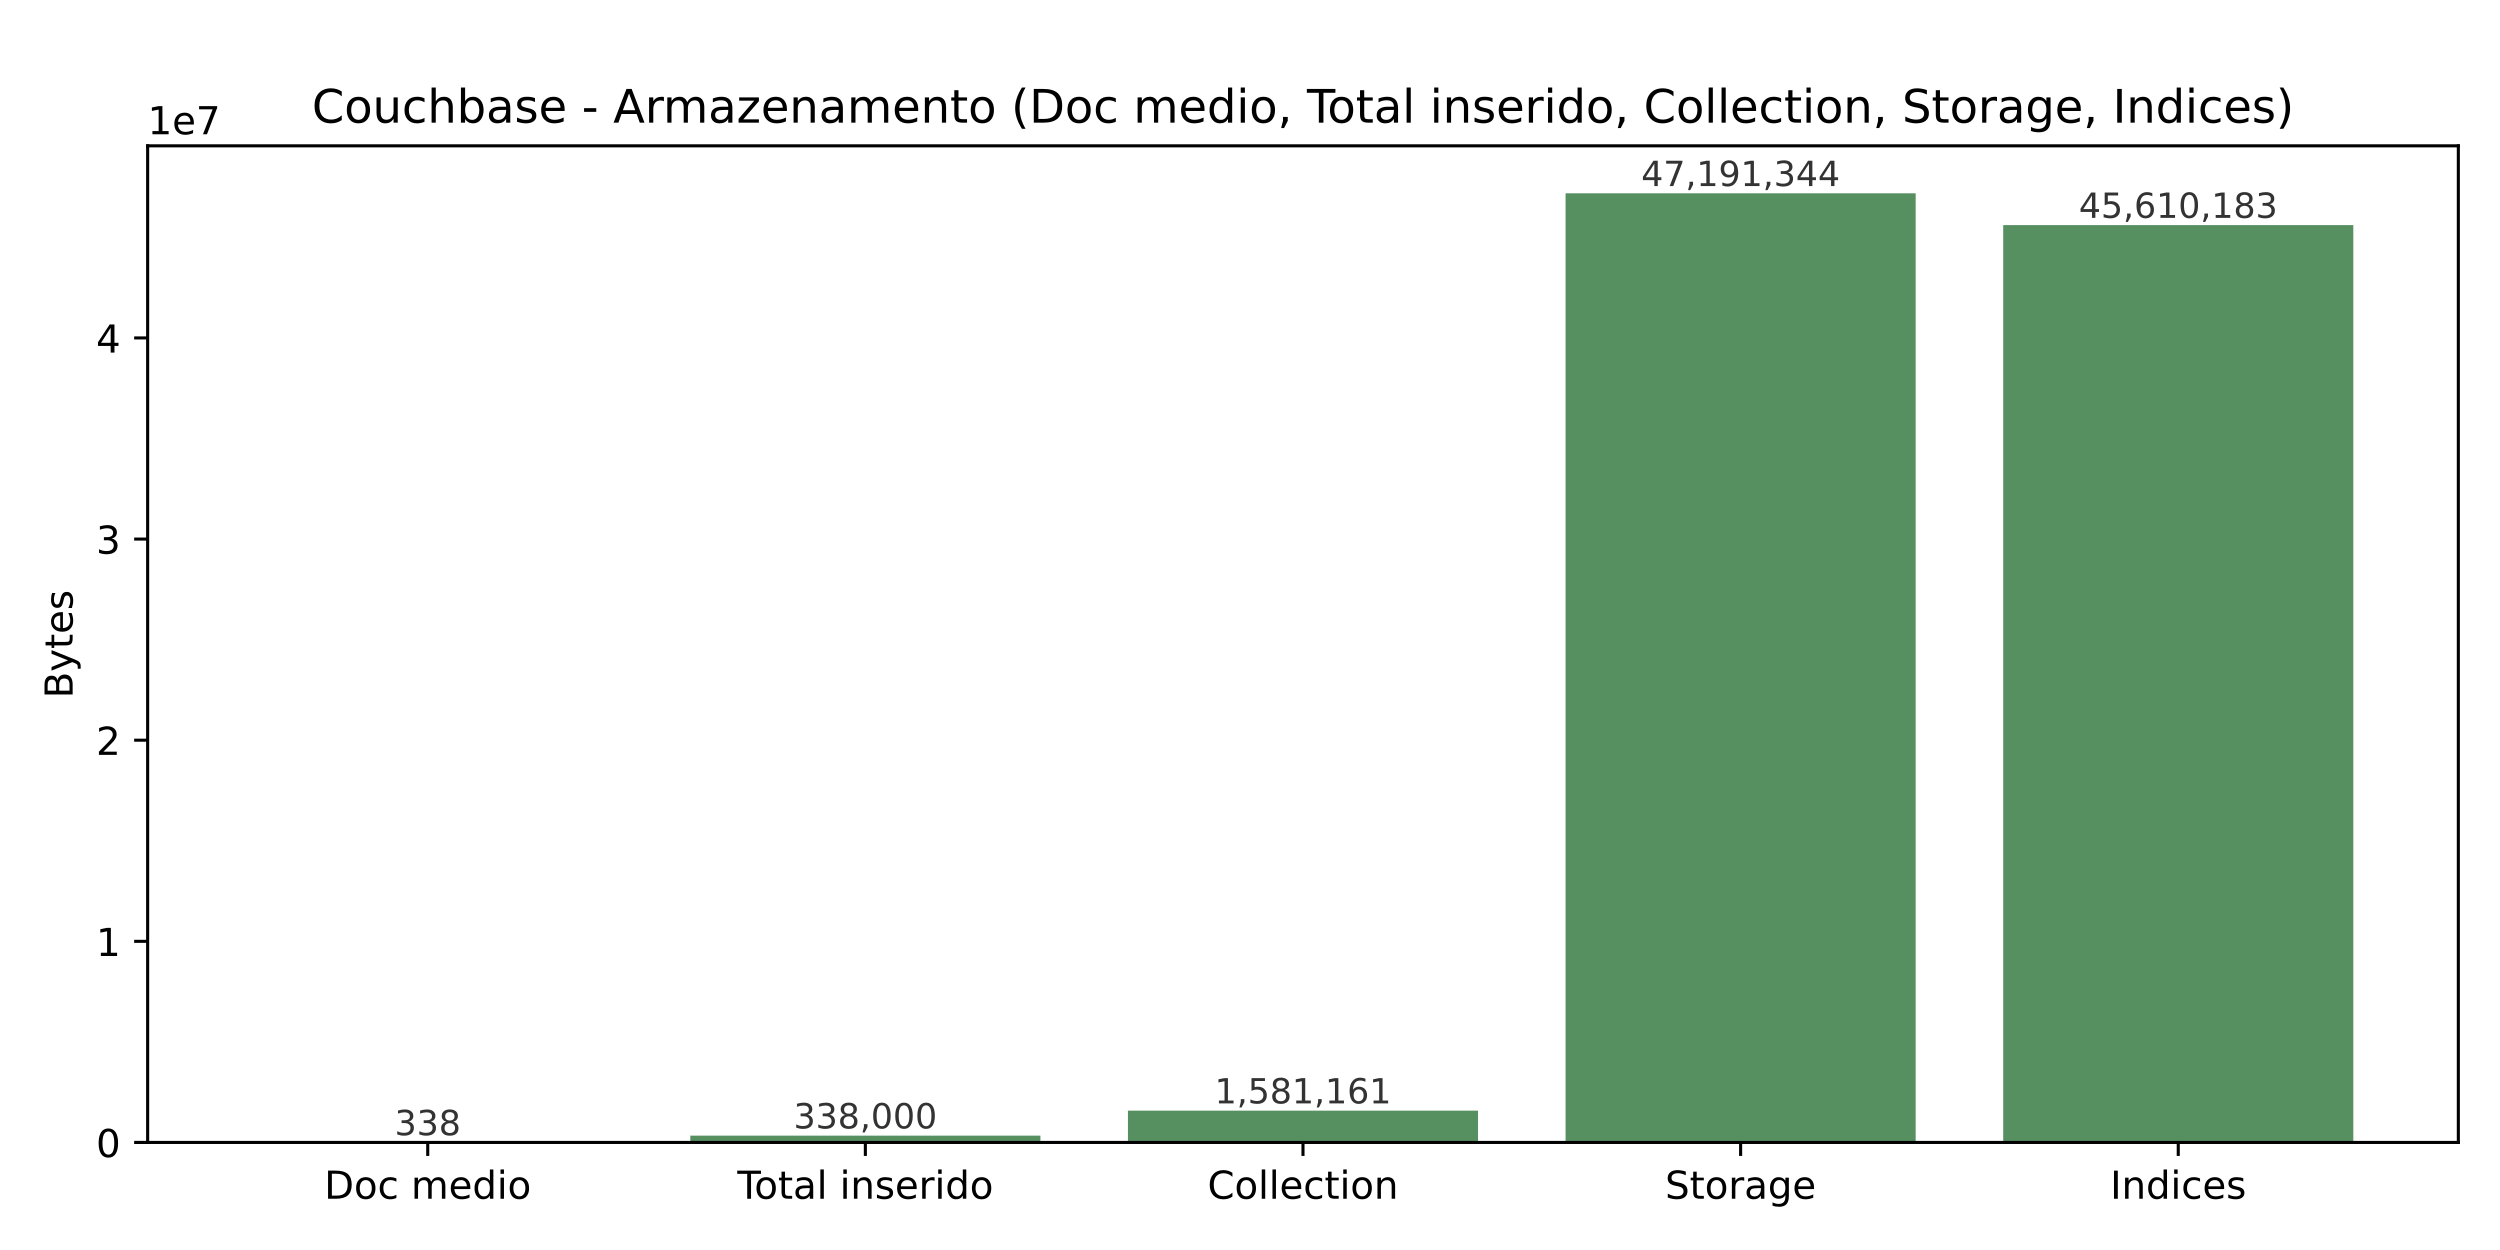
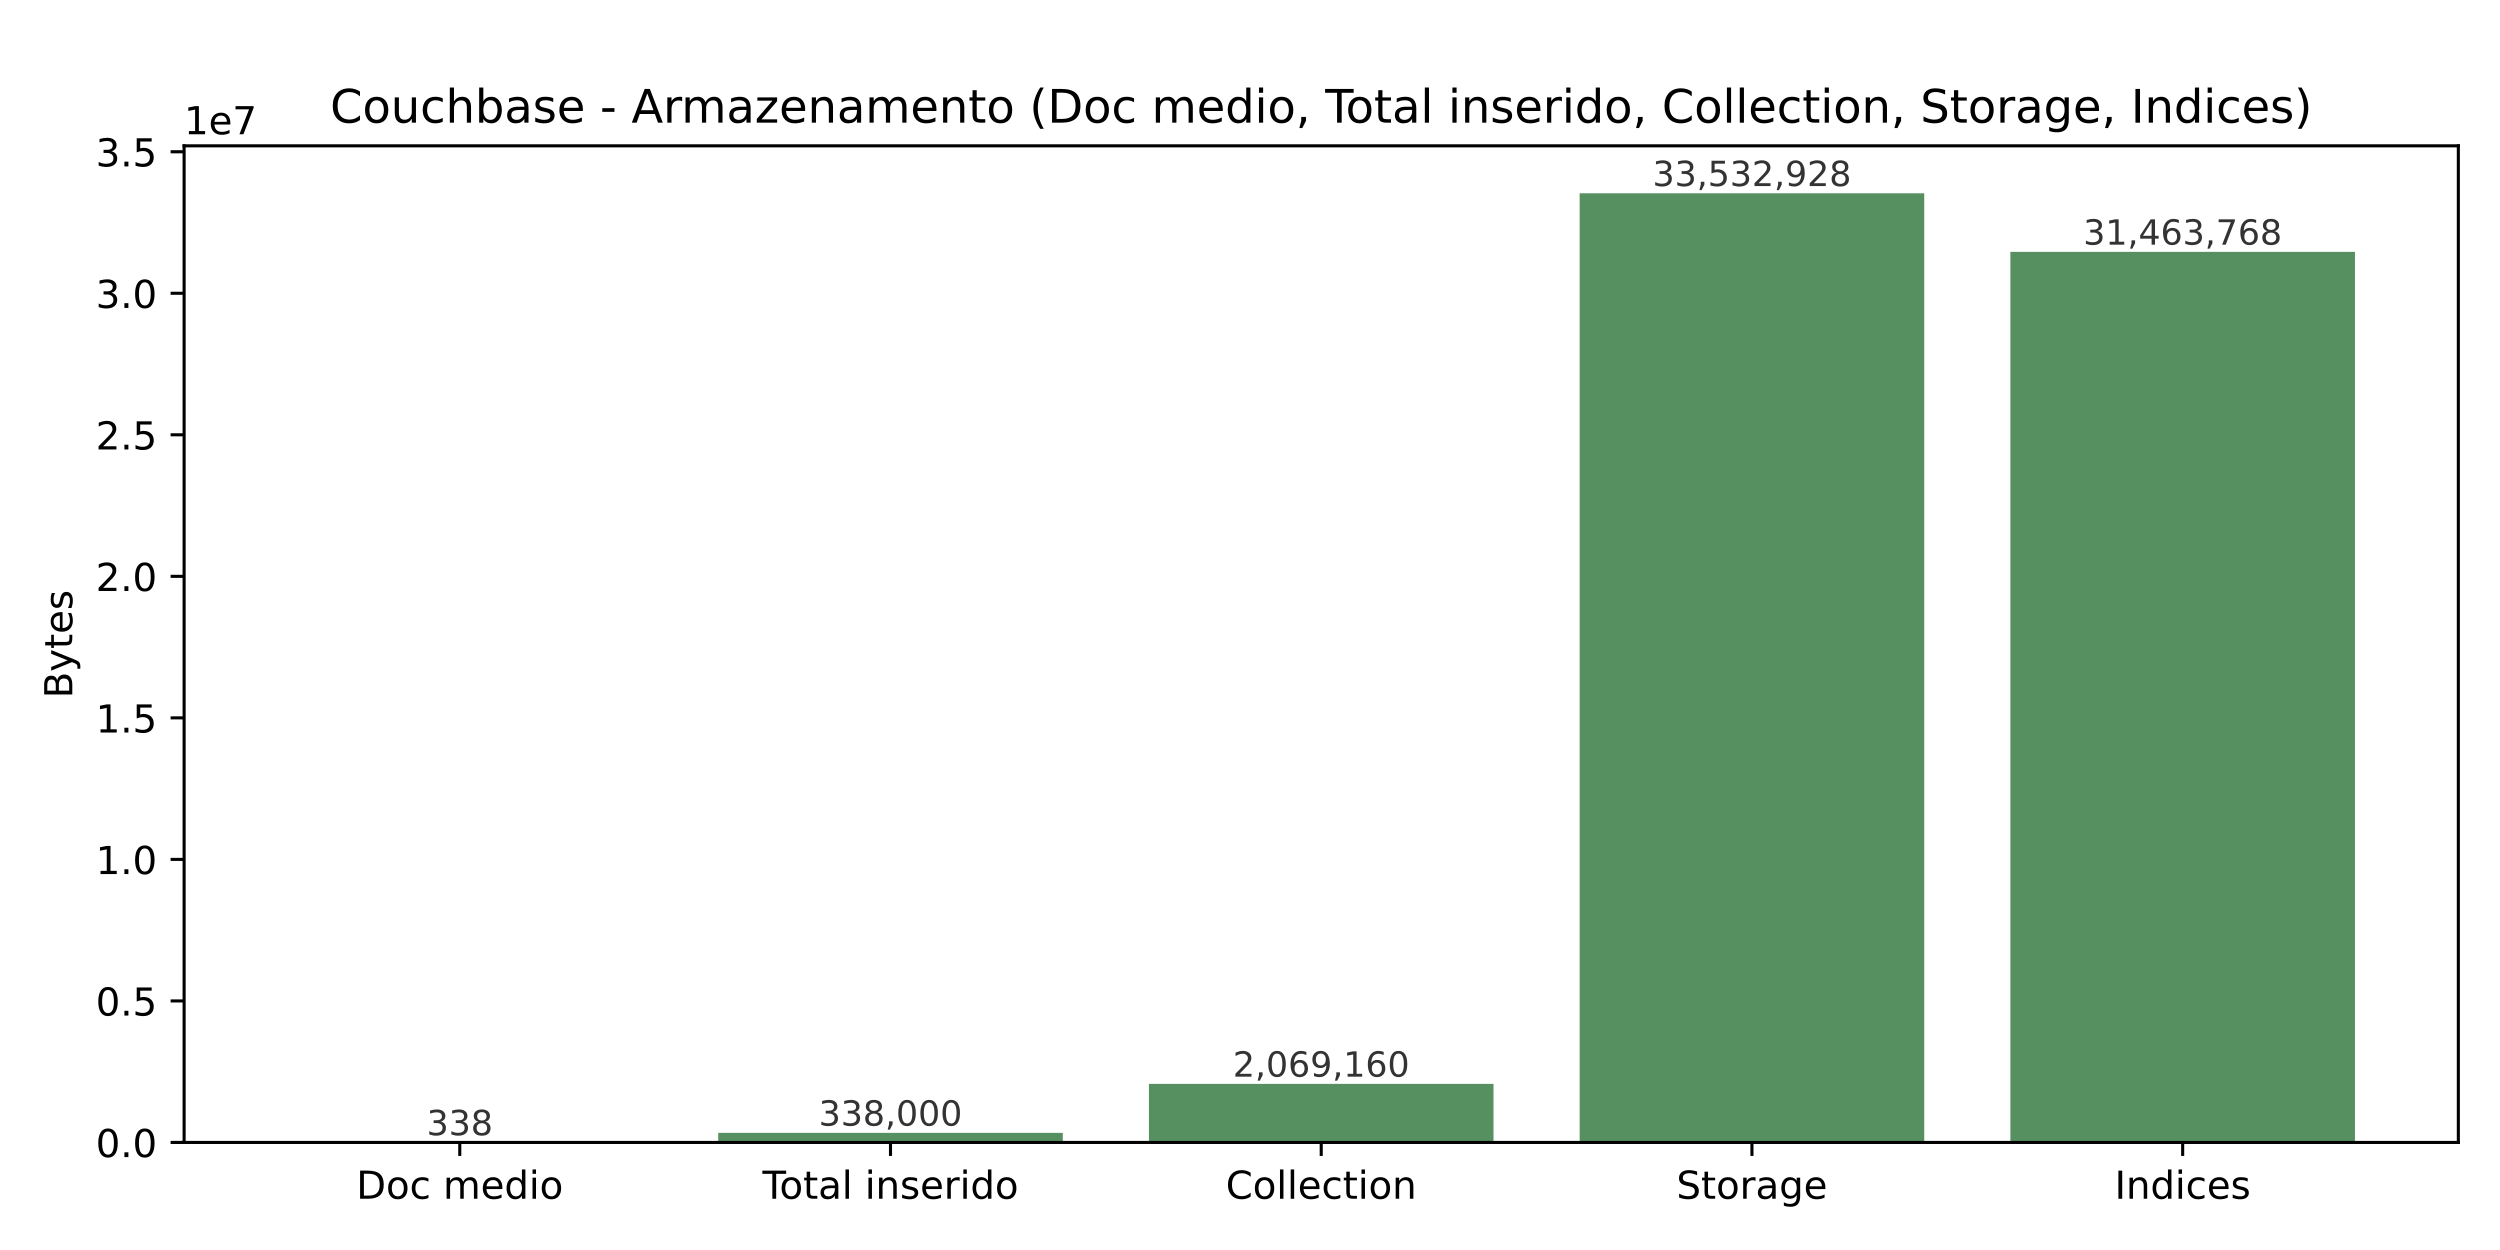
<svg xmlns="http://www.w3.org/2000/svg" xmlns:xlink="http://www.w3.org/1999/xlink" width="648pt" height="324pt" viewBox="0 0 648 324" version="1.1">
  <defs>
    <style type="text/css">*{stroke-linejoin: round; stroke-linecap: butt}</style>
  </defs>
  <g id="figure_1">
    <g id="patch_1">
      <path d="M 0 324  L 648 324  L 648 0  L 0 0  z " style="fill: #ffffff" />
    </g>
    <g id="axes_1">
      <g id="patch_2">
-         <path d="M 38.27 296.12  L 637.2 296.12  L 637.2 37.8  L 38.27 37.8  z " style="fill: #ffffff" />
+         <path d="M 47.72 296.12  L 637.2 296.12  L 637.2 37.8  L 47.72 37.8  z " style="fill: #ffffff" />
      </g>
      <g id="patch_3">
-         <path d="M 65.494 296.12  L 156.241 296.12  L 156.241 296.118  L 65.494 296.118  z " clip-path="url(#pcacb4eaf1c)" style="fill: #3a7d44; opacity: 0.85" />
+         <path d="M 74.515 296.12  L 163.83 296.12  L 163.83 296.118  L 74.515 296.118  z " clip-path="url(#p328a2a3550)" style="fill: #3a7d44; opacity: 0.85" />
      </g>
      <g id="patch_4">
-         <path d="M 178.928 296.12  L 269.675 296.12  L 269.675 294.358  L 178.928 294.358  z " clip-path="url(#pcacb4eaf1c)" style="fill: #3a7d44; opacity: 0.85" />
+         <path d="M 186.158 296.12  L 275.474 296.12  L 275.474 293.64  L 186.158 293.64  z " clip-path="url(#p328a2a3550)" style="fill: #3a7d44; opacity: 0.85" />
      </g>
      <g id="patch_5">
-         <path d="M 292.362 296.12  L 383.108 296.12  L 383.108 287.877  L 292.362 287.877  z " clip-path="url(#pcacb4eaf1c)" style="fill: #3a7d44; opacity: 0.85" />
+         <path d="M 297.802 296.12  L 387.118 296.12  L 387.118 280.939  L 297.802 280.939  z " clip-path="url(#p328a2a3550)" style="fill: #3a7d44; opacity: 0.85" />
      </g>
      <g id="patch_6">
-         <path d="M 405.795 296.12  L 496.542 296.12  L 496.542 50.101  L 405.795 50.101  z " clip-path="url(#pcacb4eaf1c)" style="fill: #3a7d44; opacity: 0.85" />
+         <path d="M 409.446 296.12  L 498.762 296.12  L 498.762 50.101  L 409.446 50.101  z " clip-path="url(#p328a2a3550)" style="fill: #3a7d44; opacity: 0.85" />
      </g>
      <g id="patch_7">
-         <path d="M 519.229 296.12  L 609.976 296.12  L 609.976 58.344  L 519.229 58.344  z " clip-path="url(#pcacb4eaf1c)" style="fill: #3a7d44; opacity: 0.85" />
+         <path d="M 521.09 296.12  L 610.405 296.12  L 610.405 65.282  L 521.09 65.282  z " clip-path="url(#p328a2a3550)" style="fill: #3a7d44; opacity: 0.85" />
      </g>
      <g id="matplotlib.axis_1">
        <g id="xtick_1">
          <g id="line2d_1">
            <defs>
-               <path id="me79358e4bf" d="M 0 0  L 0 3.5  " style="stroke: #000000; stroke-width: 0.8" />
+               <path id="m9476d8a90e" d="M 0 0  L 0 3.5  " style="stroke: #000000; stroke-width: 0.8" />
            </defs>
            <g>
-               <use xlink:href="#me79358e4bf" x="110.868" y="296.12" style="stroke: #000000; stroke-width: 0.8" />
+               <use xlink:href="#m9476d8a90e" x="119.172" y="296.12" style="stroke: #000000; stroke-width: 0.8" />
            </g>
          </g>
          <g id="text_1">
-             <g transform="translate(84.05039 310.7184) scale(0.1 -0.1)">
+             <g transform="translate(92.35493 310.7184) scale(0.1 -0.1)">
              <defs>
                <path id="DejaVuSans-44" d="M 1259 4147  L 1259 519  L 2022 519  Q 2988 519 3436 956  Q 3884 1394 3884 2338  Q 3884 3275 3436 3711  Q 2988 4147 2022 4147  L 1259 4147  z M 628 4666  L 1925 4666  Q 3281 4666 3915 4102  Q 4550 3538 4550 2338  Q 4550 1131 3912 565  Q 3275 0 1925 0  L 628 0  L 628 4666  z " transform="scale(0.015625)" />
                <path id="DejaVuSans-6f" d="M 1959 3097  Q 1497 3097 1228 2736  Q 959 2375 959 1747  Q 959 1119 1226 758  Q 1494 397 1959 397  Q 2419 397 2687 759  Q 2956 1122 2956 1747  Q 2956 2369 2687 2733  Q 2419 3097 1959 3097  z M 1959 3584  Q 2709 3584 3137 3096  Q 3566 2609 3566 1747  Q 3566 888 3137 398  Q 2709 -91 1959 -91  Q 1206 -91 779 398  Q 353 888 353 1747  Q 353 2609 779 3096  Q 1206 3584 1959 3584  z " transform="scale(0.015625)" />
                <path id="DejaVuSans-63" d="M 3122 3366  L 3122 2828  Q 2878 2963 2633 3030  Q 2388 3097 2138 3097  Q 1578 3097 1268 2742  Q 959 2388 959 1747  Q 959 1106 1268 751  Q 1578 397 2138 397  Q 2388 397 2633 464  Q 2878 531 3122 666  L 3122 134  Q 2881 22 2623 -34  Q 2366 -91 2075 -91  Q 1284 -91 818 406  Q 353 903 353 1747  Q 353 2603 823 3093  Q 1294 3584 2113 3584  Q 2378 3584 2631 3529  Q 2884 3475 3122 3366  z " transform="scale(0.015625)" />
                <path id="DejaVuSans-20" transform="scale(0.015625)" />
                <path id="DejaVuSans-6d" d="M 3328 2828  Q 3544 3216 3844 3400  Q 4144 3584 4550 3584  Q 5097 3584 5394 3201  Q 5691 2819 5691 2113  L 5691 0  L 5113 0  L 5113 2094  Q 5113 2597 4934 2840  Q 4756 3084 4391 3084  Q 3944 3084 3684 2787  Q 3425 2491 3425 1978  L 3425 0  L 2847 0  L 2847 2094  Q 2847 2600 2669 2842  Q 2491 3084 2119 3084  Q 1678 3084 1418 2786  Q 1159 2488 1159 1978  L 1159 0  L 581 0  L 581 3500  L 1159 3500  L 1159 2956  Q 1356 3278 1631 3431  Q 1906 3584 2284 3584  Q 2666 3584 2933 3390  Q 3200 3197 3328 2828  z " transform="scale(0.015625)" />
                <path id="DejaVuSans-65" d="M 3597 1894  L 3597 1613  L 953 1613  Q 991 1019 1311 708  Q 1631 397 2203 397  Q 2534 397 2845 478  Q 3156 559 3463 722  L 3463 178  Q 3153 47 2828 -22  Q 2503 -91 2169 -91  Q 1331 -91 842 396  Q 353 884 353 1716  Q 353 2575 817 3079  Q 1281 3584 2069 3584  Q 2775 3584 3186 3129  Q 3597 2675 3597 1894  z M 3022 2063  Q 3016 2534 2758 2815  Q 2500 3097 2075 3097  Q 1594 3097 1305 2825  Q 1016 2553 972 2059  L 3022 2063  z " transform="scale(0.015625)" />
                <path id="DejaVuSans-64" d="M 2906 2969  L 2906 4863  L 3481 4863  L 3481 0  L 2906 0  L 2906 525  Q 2725 213 2448 61  Q 2172 -91 1784 -91  Q 1150 -91 751 415  Q 353 922 353 1747  Q 353 2572 751 3078  Q 1150 3584 1784 3584  Q 2172 3584 2448 3432  Q 2725 3281 2906 2969  z M 947 1747  Q 947 1113 1208 752  Q 1469 391 1925 391  Q 2381 391 2643 752  Q 2906 1113 2906 1747  Q 2906 2381 2643 2742  Q 2381 3103 1925 3103  Q 1469 3103 1208 2742  Q 947 2381 947 1747  z " transform="scale(0.015625)" />
                <path id="DejaVuSans-69" d="M 603 3500  L 1178 3500  L 1178 0  L 603 0  L 603 3500  z M 603 4863  L 1178 4863  L 1178 4134  L 603 4134  L 603 4863  z " transform="scale(0.015625)" />
              </defs>
              <use xlink:href="#DejaVuSans-44" />
              <use xlink:href="#DejaVuSans-6f" x="77.002" />
              <use xlink:href="#DejaVuSans-63" x="138.184" />
              <use xlink:href="#DejaVuSans-20" x="193.164" />
              <use xlink:href="#DejaVuSans-6d" x="224.951" />
              <use xlink:href="#DejaVuSans-65" x="322.363" />
              <use xlink:href="#DejaVuSans-64" x="383.887" />
              <use xlink:href="#DejaVuSans-69" x="447.363" />
              <use xlink:href="#DejaVuSans-6f" x="475.146" />
            </g>
          </g>
        </g>
        <g id="xtick_2">
          <g id="line2d_2">
            <g>
-               <use xlink:href="#me79358e4bf" x="224.301" y="296.12" style="stroke: #000000; stroke-width: 0.8" />
+               <use xlink:href="#m9476d8a90e" x="230.816" y="296.12" style="stroke: #000000; stroke-width: 0.8" />
            </g>
          </g>
          <g id="text_2">
-             <g transform="translate(191.1185 310.7184) scale(0.1 -0.1)">
+             <g transform="translate(197.6332 310.7184) scale(0.1 -0.1)">
              <defs>
                <path id="DejaVuSans-54" d="M -19 4666  L 3928 4666  L 3928 4134  L 2272 4134  L 2272 0  L 1638 0  L 1638 4134  L -19 4134  L -19 4666  z " transform="scale(0.015625)" />
                <path id="DejaVuSans-74" d="M 1172 4494  L 1172 3500  L 2356 3500  L 2356 3053  L 1172 3053  L 1172 1153  Q 1172 725 1289 603  Q 1406 481 1766 481  L 2356 481  L 2356 0  L 1766 0  Q 1100 0 847 248  Q 594 497 594 1153  L 594 3053  L 172 3053  L 172 3500  L 594 3500  L 594 4494  L 1172 4494  z " transform="scale(0.015625)" />
                <path id="DejaVuSans-61" d="M 2194 1759  Q 1497 1759 1228 1600  Q 959 1441 959 1056  Q 959 750 1161 570  Q 1363 391 1709 391  Q 2188 391 2477 730  Q 2766 1069 2766 1631  L 2766 1759  L 2194 1759  z M 3341 1997  L 3341 0  L 2766 0  L 2766 531  Q 2569 213 2275 61  Q 1981 -91 1556 -91  Q 1019 -91 701 211  Q 384 513 384 1019  Q 384 1609 779 1909  Q 1175 2209 1959 2209  L 2766 2209  L 2766 2266  Q 2766 2663 2505 2880  Q 2244 3097 1772 3097  Q 1472 3097 1187 3025  Q 903 2953 641 2809  L 641 3341  Q 956 3463 1253 3523  Q 1550 3584 1831 3584  Q 2591 3584 2966 3190  Q 3341 2797 3341 1997  z " transform="scale(0.015625)" />
                <path id="DejaVuSans-6c" d="M 603 4863  L 1178 4863  L 1178 0  L 603 0  L 603 4863  z " transform="scale(0.015625)" />
                <path id="DejaVuSans-6e" d="M 3513 2113  L 3513 0  L 2938 0  L 2938 2094  Q 2938 2591 2744 2837  Q 2550 3084 2163 3084  Q 1697 3084 1428 2787  Q 1159 2491 1159 1978  L 1159 0  L 581 0  L 581 3500  L 1159 3500  L 1159 2956  Q 1366 3272 1645 3428  Q 1925 3584 2291 3584  Q 2894 3584 3203 3211  Q 3513 2838 3513 2113  z " transform="scale(0.015625)" />
                <path id="DejaVuSans-73" d="M 2834 3397  L 2834 2853  Q 2591 2978 2328 3040  Q 2066 3103 1784 3103  Q 1356 3103 1142 2972  Q 928 2841 928 2578  Q 928 2378 1081 2264  Q 1234 2150 1697 2047  L 1894 2003  Q 2506 1872 2764 1633  Q 3022 1394 3022 966  Q 3022 478 2636 193  Q 2250 -91 1575 -91  Q 1294 -91 989 -36  Q 684 19 347 128  L 347 722  Q 666 556 975 473  Q 1284 391 1588 391  Q 1994 391 2212 530  Q 2431 669 2431 922  Q 2431 1156 2273 1281  Q 2116 1406 1581 1522  L 1381 1569  Q 847 1681 609 1914  Q 372 2147 372 2553  Q 372 3047 722 3315  Q 1072 3584 1716 3584  Q 2034 3584 2315 3537  Q 2597 3491 2834 3397  z " transform="scale(0.015625)" />
                <path id="DejaVuSans-72" d="M 2631 2963  Q 2534 3019 2420 3045  Q 2306 3072 2169 3072  Q 1681 3072 1420 2755  Q 1159 2438 1159 1844  L 1159 0  L 581 0  L 581 3500  L 1159 3500  L 1159 2956  Q 1341 3275 1631 3429  Q 1922 3584 2338 3584  Q 2397 3584 2469 3576  Q 2541 3569 2628 3553  L 2631 2963  z " transform="scale(0.015625)" />
              </defs>
              <use xlink:href="#DejaVuSans-54" />
              <use xlink:href="#DejaVuSans-6f" x="44.084" />
              <use xlink:href="#DejaVuSans-74" x="105.266" />
              <use xlink:href="#DejaVuSans-61" x="144.475" />
              <use xlink:href="#DejaVuSans-6c" x="205.754" />
              <use xlink:href="#DejaVuSans-20" x="233.537" />
              <use xlink:href="#DejaVuSans-69" x="265.324" />
              <use xlink:href="#DejaVuSans-6e" x="293.107" />
              <use xlink:href="#DejaVuSans-73" x="356.486" />
              <use xlink:href="#DejaVuSans-65" x="408.586" />
              <use xlink:href="#DejaVuSans-72" x="470.109" />
              <use xlink:href="#DejaVuSans-69" x="511.223" />
              <use xlink:href="#DejaVuSans-64" x="539.006" />
              <use xlink:href="#DejaVuSans-6f" x="602.482" />
            </g>
          </g>
        </g>
        <g id="xtick_3">
          <g id="line2d_3">
            <g>
-               <use xlink:href="#me79358e4bf" x="337.735" y="296.12" style="stroke: #000000; stroke-width: 0.8" />
+               <use xlink:href="#m9476d8a90e" x="342.46" y="296.12" style="stroke: #000000; stroke-width: 0.8" />
            </g>
          </g>
          <g id="text_3">
-             <g transform="translate(313.003 310.7184) scale(0.1 -0.1)">
+             <g transform="translate(317.728 310.7184) scale(0.1 -0.1)">
              <defs>
                <path id="DejaVuSans-43" d="M 4122 4306  L 4122 3641  Q 3803 3938 3442 4084  Q 3081 4231 2675 4231  Q 1875 4231 1450 3742  Q 1025 3253 1025 2328  Q 1025 1406 1450 917  Q 1875 428 2675 428  Q 3081 428 3442 575  Q 3803 722 4122 1019  L 4122 359  Q 3791 134 3420 21  Q 3050 -91 2638 -91  Q 1578 -91 968 557  Q 359 1206 359 2328  Q 359 3453 968 4101  Q 1578 4750 2638 4750  Q 3056 4750 3426 4639  Q 3797 4528 4122 4306  z " transform="scale(0.015625)" />
              </defs>
              <use xlink:href="#DejaVuSans-43" />
              <use xlink:href="#DejaVuSans-6f" x="69.824" />
              <use xlink:href="#DejaVuSans-6c" x="131.006" />
              <use xlink:href="#DejaVuSans-6c" x="158.789" />
              <use xlink:href="#DejaVuSans-65" x="186.572" />
              <use xlink:href="#DejaVuSans-63" x="248.096" />
              <use xlink:href="#DejaVuSans-74" x="303.076" />
              <use xlink:href="#DejaVuSans-69" x="342.285" />
              <use xlink:href="#DejaVuSans-6f" x="370.068" />
              <use xlink:href="#DejaVuSans-6e" x="431.25" />
            </g>
          </g>
        </g>
        <g id="xtick_4">
          <g id="line2d_4">
            <g>
-               <use xlink:href="#me79358e4bf" x="451.169" y="296.12" style="stroke: #000000; stroke-width: 0.8" />
+               <use xlink:href="#m9476d8a90e" x="454.104" y="296.12" style="stroke: #000000; stroke-width: 0.8" />
            </g>
          </g>
          <g id="text_4">
-             <g transform="translate(431.6046 310.7184) scale(0.1 -0.1)">
+             <g transform="translate(434.5399 310.7184) scale(0.1 -0.1)">
              <defs>
                <path id="DejaVuSans-53" d="M 3425 4513  L 3425 3897  Q 3066 4069 2747 4153  Q 2428 4238 2131 4238  Q 1616 4238 1336 4038  Q 1056 3838 1056 3469  Q 1056 3159 1242 3001  Q 1428 2844 1947 2747  L 2328 2669  Q 3034 2534 3370 2195  Q 3706 1856 3706 1288  Q 3706 609 3251 259  Q 2797 -91 1919 -91  Q 1588 -91 1214 -16  Q 841 59 441 206  L 441 856  Q 825 641 1194 531  Q 1563 422 1919 422  Q 2459 422 2753 634  Q 3047 847 3047 1241  Q 3047 1584 2836 1778  Q 2625 1972 2144 2069  L 1759 2144  Q 1053 2284 737 2584  Q 422 2884 422 3419  Q 422 4038 858 4394  Q 1294 4750 2059 4750  Q 2388 4750 2728 4690  Q 3069 4631 3425 4513  z " transform="scale(0.015625)" />
                <path id="DejaVuSans-67" d="M 2906 1791  Q 2906 2416 2648 2759  Q 2391 3103 1925 3103  Q 1463 3103 1205 2759  Q 947 2416 947 1791  Q 947 1169 1205 825  Q 1463 481 1925 481  Q 2391 481 2648 825  Q 2906 1169 2906 1791  z M 3481 434  Q 3481 -459 3084 -895  Q 2688 -1331 1869 -1331  Q 1566 -1331 1297 -1286  Q 1028 -1241 775 -1147  L 775 -588  Q 1028 -725 1275 -790  Q 1522 -856 1778 -856  Q 2344 -856 2625 -561  Q 2906 -266 2906 331  L 2906 616  Q 2728 306 2450 153  Q 2172 0 1784 0  Q 1141 0 747 490  Q 353 981 353 1791  Q 353 2603 747 3093  Q 1141 3584 1784 3584  Q 2172 3584 2450 3431  Q 2728 3278 2906 2969  L 2906 3500  L 3481 3500  L 3481 434  z " transform="scale(0.015625)" />
              </defs>
              <use xlink:href="#DejaVuSans-53" />
              <use xlink:href="#DejaVuSans-74" x="63.477" />
              <use xlink:href="#DejaVuSans-6f" x="102.686" />
              <use xlink:href="#DejaVuSans-72" x="163.867" />
              <use xlink:href="#DejaVuSans-61" x="204.98" />
              <use xlink:href="#DejaVuSans-67" x="266.26" />
              <use xlink:href="#DejaVuSans-65" x="329.736" />
            </g>
          </g>
        </g>
        <g id="xtick_5">
          <g id="line2d_5">
            <g>
-               <use xlink:href="#me79358e4bf" x="564.602" y="296.12" style="stroke: #000000; stroke-width: 0.8" />
+               <use xlink:href="#m9476d8a90e" x="565.748" y="296.12" style="stroke: #000000; stroke-width: 0.8" />
            </g>
          </g>
          <g id="text_5">
-             <g transform="translate(546.9649 310.7184) scale(0.1 -0.1)">
+             <g transform="translate(548.1104 310.7184) scale(0.1 -0.1)">
              <defs>
                <path id="DejaVuSans-49" d="M 628 4666  L 1259 4666  L 1259 0  L 628 0  L 628 4666  z " transform="scale(0.015625)" />
              </defs>
              <use xlink:href="#DejaVuSans-49" />
              <use xlink:href="#DejaVuSans-6e" x="29.492" />
              <use xlink:href="#DejaVuSans-64" x="92.871" />
              <use xlink:href="#DejaVuSans-69" x="156.348" />
              <use xlink:href="#DejaVuSans-63" x="184.131" />
              <use xlink:href="#DejaVuSans-65" x="239.111" />
              <use xlink:href="#DejaVuSans-73" x="300.635" />
            </g>
          </g>
        </g>
      </g>
      <g id="matplotlib.axis_2">
        <g id="ytick_1">
          <g id="line2d_6">
            <defs>
-               <path id="m7ecf92ec57" d="M 0 0  L -3.5 0  " style="stroke: #000000; stroke-width: 0.8" />
+               <path id="m3747dbf172" d="M 0 0  L -3.5 0  " style="stroke: #000000; stroke-width: 0.8" />
            </defs>
            <g>
-               <use xlink:href="#m7ecf92ec57" x="38.27" y="296.12" style="stroke: #000000; stroke-width: 0.8" />
+               <use xlink:href="#m3747dbf172" x="47.72" y="296.12" style="stroke: #000000; stroke-width: 0.8" />
            </g>
          </g>
          <g id="text_6">
-             <g transform="translate(24.9075 299.9192) scale(0.1 -0.1)">
+             <g transform="translate(24.81687 299.9192) scale(0.1 -0.1)">
              <defs>
                <path id="DejaVuSans-30" d="M 2034 4250  Q 1547 4250 1301 3770  Q 1056 3291 1056 2328  Q 1056 1369 1301 889  Q 1547 409 2034 409  Q 2525 409 2770 889  Q 3016 1369 3016 2328  Q 3016 3291 2770 3770  Q 2525 4250 2034 4250  z M 2034 4750  Q 2819 4750 3233 4129  Q 3647 3509 3647 2328  Q 3647 1150 3233 529  Q 2819 -91 2034 -91  Q 1250 -91 836 529  Q 422 1150 422 2328  Q 422 3509 836 4129  Q 1250 4750 2034 4750  z " transform="scale(0.015625)" />
+                 <path id="DejaVuSans-2e" d="M 684 794  L 1344 794  L 1344 0  L 684 0  L 684 794  z " transform="scale(0.015625)" />
              </defs>
              <use xlink:href="#DejaVuSans-30" />
+               <use xlink:href="#DejaVuSans-2e" x="63.623" />
+               <use xlink:href="#DejaVuSans-30" x="95.41" />
            </g>
          </g>
        </g>
        <g id="ytick_2">
          <g id="line2d_7">
            <g>
-               <use xlink:href="#m7ecf92ec57" x="38.27" y="243.988" style="stroke: #000000; stroke-width: 0.8" />
+               <use xlink:href="#m3747dbf172" x="47.72" y="259.437" style="stroke: #000000; stroke-width: 0.8" />
            </g>
          </g>
          <g id="text_7">
-             <g transform="translate(24.9075 247.787) scale(0.1 -0.1)">
-               <defs>
-                 <path id="DejaVuSans-31" d="M 794 531  L 1825 531  L 1825 4091  L 703 3866  L 703 4441  L 1819 4666  L 2450 4666  L 2450 531  L 3481 531  L 3481 0  L 794 0  L 794 531  z " transform="scale(0.015625)" />
-               </defs>
-               <use xlink:href="#DejaVuSans-31" />
+             <g transform="translate(24.81687 263.236) scale(0.1 -0.1)">
+               <defs>
+                 <path id="DejaVuSans-35" d="M 691 4666  L 3169 4666  L 3169 4134  L 1269 4134  L 1269 2991  Q 1406 3038 1543 3061  Q 1681 3084 1819 3084  Q 2600 3084 3056 2656  Q 3513 2228 3513 1497  Q 3513 744 3044 326  Q 2575 -91 1722 -91  Q 1428 -91 1123 -41  Q 819 9 494 109  L 494 744  Q 775 591 1075 516  Q 1375 441 1709 441  Q 2250 441 2565 725  Q 2881 1009 2881 1497  Q 2881 1984 2565 2268  Q 2250 2553 1709 2553  Q 1456 2553 1204 2497  Q 953 2441 691 2322  L 691 4666  z " transform="scale(0.015625)" />
+               </defs>
+               <use xlink:href="#DejaVuSans-30" />
+               <use xlink:href="#DejaVuSans-2e" x="63.623" />
+               <use xlink:href="#DejaVuSans-35" x="95.41" />
            </g>
          </g>
        </g>
        <g id="ytick_3">
          <g id="line2d_8">
            <g>
-               <use xlink:href="#m7ecf92ec57" x="38.27" y="191.856" style="stroke: #000000; stroke-width: 0.8" />
+               <use xlink:href="#m3747dbf172" x="47.72" y="222.754" style="stroke: #000000; stroke-width: 0.8" />
            </g>
          </g>
          <g id="text_8">
-             <g transform="translate(24.9075 195.6547) scale(0.1 -0.1)">
-               <defs>
-                 <path id="DejaVuSans-32" d="M 1228 531  L 3431 531  L 3431 0  L 469 0  L 469 531  Q 828 903 1448 1529  Q 2069 2156 2228 2338  Q 2531 2678 2651 2914  Q 2772 3150 2772 3378  Q 2772 3750 2511 3984  Q 2250 4219 1831 4219  Q 1534 4219 1204 4116  Q 875 4013 500 3803  L 500 4441  Q 881 4594 1212 4672  Q 1544 4750 1819 4750  Q 2544 4750 2975 4387  Q 3406 4025 3406 3419  Q 3406 3131 3298 2873  Q 3191 2616 2906 2266  Q 2828 2175 2409 1742  Q 1991 1309 1228 531  z " transform="scale(0.015625)" />
-               </defs>
-               <use xlink:href="#DejaVuSans-32" />
+             <g transform="translate(24.81687 226.5528) scale(0.1 -0.1)">
+               <defs>
+                 <path id="DejaVuSans-31" d="M 794 531  L 1825 531  L 1825 4091  L 703 3866  L 703 4441  L 1819 4666  L 2450 4666  L 2450 531  L 3481 531  L 3481 0  L 794 0  L 794 531  z " transform="scale(0.015625)" />
+               </defs>
+               <use xlink:href="#DejaVuSans-31" />
+               <use xlink:href="#DejaVuSans-2e" x="63.623" />
+               <use xlink:href="#DejaVuSans-30" x="95.41" />
            </g>
          </g>
        </g>
        <g id="ytick_4">
          <g id="line2d_9">
            <g>
-               <use xlink:href="#m7ecf92ec57" x="38.27" y="139.723" style="stroke: #000000; stroke-width: 0.8" />
+               <use xlink:href="#m3747dbf172" x="47.72" y="186.07" style="stroke: #000000; stroke-width: 0.8" />
            </g>
          </g>
          <g id="text_9">
-             <g transform="translate(24.9075 143.5225) scale(0.1 -0.1)">
-               <defs>
-                 <path id="DejaVuSans-33" d="M 2597 2516  Q 3050 2419 3304 2112  Q 3559 1806 3559 1356  Q 3559 666 3084 287  Q 2609 -91 1734 -91  Q 1441 -91 1130 -33  Q 819 25 488 141  L 488 750  Q 750 597 1062 519  Q 1375 441 1716 441  Q 2309 441 2620 675  Q 2931 909 2931 1356  Q 2931 1769 2642 2001  Q 2353 2234 1838 2234  L 1294 2234  L 1294 2753  L 1863 2753  Q 2328 2753 2575 2939  Q 2822 3125 2822 3475  Q 2822 3834 2567 4026  Q 2313 4219 1838 4219  Q 1578 4219 1281 4162  Q 984 4106 628 3988  L 628 4550  Q 988 4650 1302 4700  Q 1616 4750 1894 4750  Q 2613 4750 3031 4423  Q 3450 4097 3450 3541  Q 3450 3153 3228 2886  Q 3006 2619 2597 2516  z " transform="scale(0.015625)" />
-               </defs>
-               <use xlink:href="#DejaVuSans-33" />
+             <g transform="translate(24.81687 189.8696) scale(0.1 -0.1)">
+               <use xlink:href="#DejaVuSans-31" />
+               <use xlink:href="#DejaVuSans-2e" x="63.623" />
+               <use xlink:href="#DejaVuSans-35" x="95.41" />
            </g>
          </g>
        </g>
        <g id="ytick_5">
          <g id="line2d_10">
            <g>
-               <use xlink:href="#m7ecf92ec57" x="38.27" y="87.591" style="stroke: #000000; stroke-width: 0.8" />
+               <use xlink:href="#m3747dbf172" x="47.72" y="149.387" style="stroke: #000000; stroke-width: 0.8" />
            </g>
          </g>
          <g id="text_10">
-             <g transform="translate(24.9075 91.39026) scale(0.1 -0.1)">
-               <defs>
-                 <path id="DejaVuSans-34" d="M 2419 4116  L 825 1625  L 2419 1625  L 2419 4116  z M 2253 4666  L 3047 4666  L 3047 1625  L 3713 1625  L 3713 1100  L 3047 1100  L 3047 0  L 2419 0  L 2419 1100  L 313 1100  L 313 1709  L 2253 4666  z " transform="scale(0.015625)" />
-               </defs>
-               <use xlink:href="#DejaVuSans-34" />
-             </g>
-           </g>
-         </g>
-         <g id="text_11">
-           <g transform="translate(18.82781 180.9913) rotate(-90) scale(0.1 -0.1)">
+             <g transform="translate(24.81687 153.1864) scale(0.1 -0.1)">
+               <defs>
+                 <path id="DejaVuSans-32" d="M 1228 531  L 3431 531  L 3431 0  L 469 0  L 469 531  Q 828 903 1448 1529  Q 2069 2156 2228 2338  Q 2531 2678 2651 2914  Q 2772 3150 2772 3378  Q 2772 3750 2511 3984  Q 2250 4219 1831 4219  Q 1534 4219 1204 4116  Q 875 4013 500 3803  L 500 4441  Q 881 4594 1212 4672  Q 1544 4750 1819 4750  Q 2544 4750 2975 4387  Q 3406 4025 3406 3419  Q 3406 3131 3298 2873  Q 3191 2616 2906 2266  Q 2828 2175 2409 1742  Q 1991 1309 1228 531  z " transform="scale(0.015625)" />
+               </defs>
+               <use xlink:href="#DejaVuSans-32" />
+               <use xlink:href="#DejaVuSans-2e" x="63.623" />
+               <use xlink:href="#DejaVuSans-30" x="95.41" />
+             </g>
+           </g>
+         </g>
+         <g id="ytick_6">
+           <g id="line2d_11">
+             <g>
+               <use xlink:href="#m3747dbf172" x="47.72" y="112.704" style="stroke: #000000; stroke-width: 0.8" />
+             </g>
+           </g>
+           <g id="text_11">
+             <g transform="translate(24.81687 116.5032) scale(0.1 -0.1)">
+               <use xlink:href="#DejaVuSans-32" />
+               <use xlink:href="#DejaVuSans-2e" x="63.623" />
+               <use xlink:href="#DejaVuSans-35" x="95.41" />
+             </g>
+           </g>
+         </g>
+         <g id="ytick_7">
+           <g id="line2d_12">
+             <g>
+               <use xlink:href="#m3747dbf172" x="47.72" y="76.021" style="stroke: #000000; stroke-width: 0.8" />
+             </g>
+           </g>
+           <g id="text_12">
+             <g transform="translate(24.81687 79.82) scale(0.1 -0.1)">
+               <defs>
+                 <path id="DejaVuSans-33" d="M 2597 2516  Q 3050 2419 3304 2112  Q 3559 1806 3559 1356  Q 3559 666 3084 287  Q 2609 -91 1734 -91  Q 1441 -91 1130 -33  Q 819 25 488 141  L 488 750  Q 750 597 1062 519  Q 1375 441 1716 441  Q 2309 441 2620 675  Q 2931 909 2931 1356  Q 2931 1769 2642 2001  Q 2353 2234 1838 2234  L 1294 2234  L 1294 2753  L 1863 2753  Q 2328 2753 2575 2939  Q 2822 3125 2822 3475  Q 2822 3834 2567 4026  Q 2313 4219 1838 4219  Q 1578 4219 1281 4162  Q 984 4106 628 3988  L 628 4550  Q 988 4650 1302 4700  Q 1616 4750 1894 4750  Q 2613 4750 3031 4423  Q 3450 4097 3450 3541  Q 3450 3153 3228 2886  Q 3006 2619 2597 2516  z " transform="scale(0.015625)" />
+               </defs>
+               <use xlink:href="#DejaVuSans-33" />
+               <use xlink:href="#DejaVuSans-2e" x="63.623" />
+               <use xlink:href="#DejaVuSans-30" x="95.41" />
+             </g>
+           </g>
+         </g>
+         <g id="ytick_8">
+           <g id="line2d_13">
+             <g>
+               <use xlink:href="#m3747dbf172" x="47.72" y="39.338" style="stroke: #000000; stroke-width: 0.8" />
+             </g>
+           </g>
+           <g id="text_13">
+             <g transform="translate(24.81687 43.13679) scale(0.1 -0.1)">
+               <use xlink:href="#DejaVuSans-33" />
+               <use xlink:href="#DejaVuSans-2e" x="63.623" />
+               <use xlink:href="#DejaVuSans-35" x="95.41" />
+             </g>
+           </g>
+         </g>
+         <g id="text_14">
+           <g transform="translate(18.73719 180.9913) rotate(-90) scale(0.1 -0.1)">
            <defs>
              <path id="DejaVuSans-42" d="M 1259 2228  L 1259 519  L 2272 519  Q 2781 519 3026 730  Q 3272 941 3272 1375  Q 3272 1813 3026 2020  Q 2781 2228 2272 2228  L 1259 2228  z M 1259 4147  L 1259 2741  L 2194 2741  Q 2656 2741 2882 2914  Q 3109 3088 3109 3444  Q 3109 3797 2882 3972  Q 2656 4147 2194 4147  L 1259 4147  z M 628 4666  L 2241 4666  Q 2963 4666 3353 4366  Q 3744 4066 3744 3513  Q 3744 3084 3544 2831  Q 3344 2578 2956 2516  Q 3422 2416 3680 2098  Q 3938 1781 3938 1306  Q 3938 681 3513 340  Q 3088 0 2303 0  L 628 0  L 628 4666  z " transform="scale(0.015625)" />
              <path id="DejaVuSans-79" d="M 2059 -325  Q 1816 -950 1584 -1140  Q 1353 -1331 966 -1331  L 506 -1331  L 506 -850  L 844 -850  Q 1081 -850 1212 -737  Q 1344 -625 1503 -206  L 1606 56  L 191 3500  L 800 3500  L 1894 763  L 2988 3500  L 3597 3500  L 2059 -325  z " transform="scale(0.015625)" />
            </defs>
            <use xlink:href="#DejaVuSans-42" />
            <use xlink:href="#DejaVuSans-79" x="68.604" />
            <use xlink:href="#DejaVuSans-74" x="127.783" />
            <use xlink:href="#DejaVuSans-65" x="166.992" />
            <use xlink:href="#DejaVuSans-73" x="228.516" />
          </g>
        </g>
-         <g id="text_12">
-           <g transform="translate(38.27 34.8) scale(0.1 -0.1)">
+         <g id="text_15">
+           <g transform="translate(47.72 34.8) scale(0.1 -0.1)">
            <defs>
              <path id="DejaVuSans-37" d="M 525 4666  L 3525 4666  L 3525 4397  L 1831 0  L 1172 0  L 2766 4134  L 525 4134  L 525 4666  z " transform="scale(0.015625)" />
            </defs>
            <use xlink:href="#DejaVuSans-31" />
            <use xlink:href="#DejaVuSans-65" x="63.623" />
            <use xlink:href="#DejaVuSans-37" x="125.146" />
          </g>
        </g>
      </g>
      <g id="patch_8">
-         <path d="M 38.27 296.12  L 38.27 37.8  " style="fill: none; stroke: #000000; stroke-width: 0.8; stroke-linejoin: miter; stroke-linecap: square" />
+         <path d="M 47.72 296.12  L 47.72 37.8  " style="fill: none; stroke: #000000; stroke-width: 0.8; stroke-linejoin: miter; stroke-linecap: square" />
      </g>
      <g id="patch_9">
        <path d="M 637.2 296.12  L 637.2 37.8  " style="fill: none; stroke: #000000; stroke-width: 0.8; stroke-linejoin: miter; stroke-linecap: square" />
      </g>
      <g id="patch_10">
-         <path d="M 38.27 296.12  L 637.2 296.12  " style="fill: none; stroke: #000000; stroke-width: 0.8; stroke-linejoin: miter; stroke-linecap: square" />
+         <path d="M 47.72 296.12  L 637.2 296.12  " style="fill: none; stroke: #000000; stroke-width: 0.8; stroke-linejoin: miter; stroke-linecap: square" />
      </g>
      <g id="patch_11">
-         <path d="M 38.27 37.8  L 637.2 37.8  " style="fill: none; stroke: #000000; stroke-width: 0.8; stroke-linejoin: miter; stroke-linecap: square" />
-       </g>
-       <g id="text_13">
-         <g style="fill: #333333" transform="translate(102.2782 294.2465) scale(0.09 -0.09)">
+         <path d="M 47.72 37.8  L 637.2 37.8  " style="fill: none; stroke: #000000; stroke-width: 0.8; stroke-linejoin: miter; stroke-linecap: square" />
+       </g>
+       <g id="text_16">
+         <g style="fill: #333333" transform="translate(110.5827 294.2458) scale(0.09 -0.09)">
          <defs>
            <path id="DejaVuSans-38" d="M 2034 2216  Q 1584 2216 1326 1975  Q 1069 1734 1069 1313  Q 1069 891 1326 650  Q 1584 409 2034 409  Q 2484 409 2743 651  Q 3003 894 3003 1313  Q 3003 1734 2745 1975  Q 2488 2216 2034 2216  z M 1403 2484  Q 997 2584 770 2862  Q 544 3141 544 3541  Q 544 4100 942 4425  Q 1341 4750 2034 4750  Q 2731 4750 3128 4425  Q 3525 4100 3525 3541  Q 3525 3141 3298 2862  Q 3072 2584 2669 2484  Q 3125 2378 3379 2068  Q 3634 1759 3634 1313  Q 3634 634 3220 271  Q 2806 -91 2034 -91  Q 1263 -91 848 271  Q 434 634 434 1313  Q 434 1759 690 2068  Q 947 2378 1403 2484  z M 1172 3481  Q 1172 3119 1398 2916  Q 1625 2713 2034 2713  Q 2441 2713 2670 2916  Q 2900 3119 2900 3481  Q 2900 3844 2670 4047  Q 2441 4250 2034 4250  Q 1625 4250 1398 4047  Q 1172 3844 1172 3481  z " transform="scale(0.015625)" />
          </defs>
          <use xlink:href="#DejaVuSans-33" />
          <use xlink:href="#DejaVuSans-33" x="63.623" />
          <use xlink:href="#DejaVuSans-38" x="127.246" />
        </g>
      </g>
-       <g id="text_14">
-         <g style="fill: #333333" transform="translate(205.6924 292.4862) scale(0.09 -0.09)">
+       <g id="text_17">
+         <g style="fill: #333333" transform="translate(212.2072 291.7685) scale(0.09 -0.09)">
          <defs>
            <path id="DejaVuSans-2c" d="M 750 794  L 1409 794  L 1409 256  L 897 -744  L 494 -744  L 750 256  L 750 794  z " transform="scale(0.015625)" />
          </defs>
          <use xlink:href="#DejaVuSans-33" />
          <use xlink:href="#DejaVuSans-33" x="63.623" />
          <use xlink:href="#DejaVuSans-38" x="127.246" />
          <use xlink:href="#DejaVuSans-2c" x="190.869" />
          <use xlink:href="#DejaVuSans-30" x="222.656" />
          <use xlink:href="#DejaVuSans-30" x="286.279" />
          <use xlink:href="#DejaVuSans-30" x="349.902" />
        </g>
      </g>
-       <g id="text_15">
-         <g style="fill: #333333" transform="translate(314.8328 286.0053) scale(0.09 -0.09)">
+       <g id="text_18">
+         <g style="fill: #333333" transform="translate(319.5578 279.0676) scale(0.09 -0.09)">
          <defs>
-             <path id="DejaVuSans-35" d="M 691 4666  L 3169 4666  L 3169 4134  L 1269 4134  L 1269 2991  Q 1406 3038 1543 3061  Q 1681 3084 1819 3084  Q 2600 3084 3056 2656  Q 3513 2228 3513 1497  Q 3513 744 3044 326  Q 2575 -91 1722 -91  Q 1428 -91 1123 -41  Q 819 9 494 109  L 494 744  Q 775 591 1075 516  Q 1375 441 1709 441  Q 2250 441 2565 725  Q 2881 1009 2881 1497  Q 2881 1984 2565 2268  Q 2250 2553 1709 2553  Q 1456 2553 1204 2497  Q 953 2441 691 2322  L 691 4666  z " transform="scale(0.015625)" />
            <path id="DejaVuSans-36" d="M 2113 2584  Q 1688 2584 1439 2293  Q 1191 2003 1191 1497  Q 1191 994 1439 701  Q 1688 409 2113 409  Q 2538 409 2786 701  Q 3034 994 3034 1497  Q 3034 2003 2786 2293  Q 2538 2584 2113 2584  z M 3366 4563  L 3366 3988  Q 3128 4100 2886 4159  Q 2644 4219 2406 4219  Q 1781 4219 1451 3797  Q 1122 3375 1075 2522  Q 1259 2794 1537 2939  Q 1816 3084 2150 3084  Q 2853 3084 3261 2657  Q 3669 2231 3669 1497  Q 3669 778 3244 343  Q 2819 -91 2113 -91  Q 1303 -91 875 529  Q 447 1150 447 2328  Q 447 3434 972 4092  Q 1497 4750 2381 4750  Q 2619 4750 2861 4703  Q 3103 4656 3366 4563  z " transform="scale(0.015625)" />
+             <path id="DejaVuSans-39" d="M 703 97  L 703 672  Q 941 559 1184 500  Q 1428 441 1663 441  Q 2288 441 2617 861  Q 2947 1281 2994 2138  Q 2813 1869 2534 1725  Q 2256 1581 1919 1581  Q 1219 1581 811 2004  Q 403 2428 403 3163  Q 403 3881 828 4315  Q 1253 4750 1959 4750  Q 2769 4750 3195 4129  Q 3622 3509 3622 2328  Q 3622 1225 3098 567  Q 2575 -91 1691 -91  Q 1453 -91 1209 -44  Q 966 3 703 97  z M 1959 2075  Q 2384 2075 2632 2365  Q 2881 2656 2881 3163  Q 2881 3666 2632 3958  Q 2384 4250 1959 4250  Q 1534 4250 1286 3958  Q 1038 3666 1038 3163  Q 1038 2656 1286 2365  Q 1534 2075 1959 2075  z " transform="scale(0.015625)" />
          </defs>
-           <use xlink:href="#DejaVuSans-31" />
+           <use xlink:href="#DejaVuSans-32" />
          <use xlink:href="#DejaVuSans-2c" x="63.623" />
-           <use xlink:href="#DejaVuSans-35" x="95.41" />
-           <use xlink:href="#DejaVuSans-38" x="159.033" />
-           <use xlink:href="#DejaVuSans-31" x="222.656" />
+           <use xlink:href="#DejaVuSans-30" x="95.41" />
+           <use xlink:href="#DejaVuSans-36" x="159.033" />
+           <use xlink:href="#DejaVuSans-39" x="222.656" />
          <use xlink:href="#DejaVuSans-2c" x="286.279" />
          <use xlink:href="#DejaVuSans-31" x="318.066" />
          <use xlink:href="#DejaVuSans-36" x="381.689" />
-           <use xlink:href="#DejaVuSans-31" x="445.312" />
-         </g>
-       </g>
-       <g id="text_16">
-         <g style="fill: #333333" transform="translate(425.4034 48.22923) scale(0.09 -0.09)">
+           <use xlink:href="#DejaVuSans-30" x="445.312" />
+         </g>
+       </g>
+       <g id="text_19">
+         <g style="fill: #333333" transform="translate(428.3386 48.22923) scale(0.09 -0.09)">
+           <use xlink:href="#DejaVuSans-33" />
+           <use xlink:href="#DejaVuSans-33" x="63.623" />
+           <use xlink:href="#DejaVuSans-2c" x="127.246" />
+           <use xlink:href="#DejaVuSans-35" x="159.033" />
+           <use xlink:href="#DejaVuSans-33" x="222.656" />
+           <use xlink:href="#DejaVuSans-32" x="286.279" />
+           <use xlink:href="#DejaVuSans-2c" x="349.902" />
+           <use xlink:href="#DejaVuSans-39" x="381.689" />
+           <use xlink:href="#DejaVuSans-32" x="445.312" />
+           <use xlink:href="#DejaVuSans-38" x="508.936" />
+         </g>
+       </g>
+       <g id="text_20">
+         <g style="fill: #333333" transform="translate(539.9826 63.40992) scale(0.09 -0.09)">
          <defs>
-             <path id="DejaVuSans-39" d="M 703 97  L 703 672  Q 941 559 1184 500  Q 1428 441 1663 441  Q 2288 441 2617 861  Q 2947 1281 2994 2138  Q 2813 1869 2534 1725  Q 2256 1581 1919 1581  Q 1219 1581 811 2004  Q 403 2428 403 3163  Q 403 3881 828 4315  Q 1253 4750 1959 4750  Q 2769 4750 3195 4129  Q 3622 3509 3622 2328  Q 3622 1225 3098 567  Q 2575 -91 1691 -91  Q 1453 -91 1209 -44  Q 966 3 703 97  z M 1959 2075  Q 2384 2075 2632 2365  Q 2881 2656 2881 3163  Q 2881 3666 2632 3958  Q 2384 4250 1959 4250  Q 1534 4250 1286 3958  Q 1038 3666 1038 3163  Q 1038 2656 1286 2365  Q 1534 2075 1959 2075  z " transform="scale(0.015625)" />
+             <path id="DejaVuSans-34" d="M 2419 4116  L 825 1625  L 2419 1625  L 2419 4116  z M 2253 4666  L 3047 4666  L 3047 1625  L 3713 1625  L 3713 1100  L 3047 1100  L 3047 0  L 2419 0  L 2419 1100  L 313 1100  L 313 1709  L 2253 4666  z " transform="scale(0.015625)" />
          </defs>
-           <use xlink:href="#DejaVuSans-34" />
-           <use xlink:href="#DejaVuSans-37" x="63.623" />
+           <use xlink:href="#DejaVuSans-33" />
+           <use xlink:href="#DejaVuSans-31" x="63.623" />
          <use xlink:href="#DejaVuSans-2c" x="127.246" />
-           <use xlink:href="#DejaVuSans-31" x="159.033" />
-           <use xlink:href="#DejaVuSans-39" x="222.656" />
-           <use xlink:href="#DejaVuSans-31" x="286.279" />
+           <use xlink:href="#DejaVuSans-34" x="159.033" />
+           <use xlink:href="#DejaVuSans-36" x="222.656" />
+           <use xlink:href="#DejaVuSans-33" x="286.279" />
          <use xlink:href="#DejaVuSans-2c" x="349.902" />
-           <use xlink:href="#DejaVuSans-33" x="381.689" />
-           <use xlink:href="#DejaVuSans-34" x="445.312" />
-           <use xlink:href="#DejaVuSans-34" x="508.936" />
-         </g>
-       </g>
-       <g id="text_17">
-         <g style="fill: #333333" transform="translate(538.8371 56.47218) scale(0.09 -0.09)">
-           <use xlink:href="#DejaVuSans-34" />
-           <use xlink:href="#DejaVuSans-35" x="63.623" />
-           <use xlink:href="#DejaVuSans-2c" x="127.246" />
-           <use xlink:href="#DejaVuSans-36" x="159.033" />
-           <use xlink:href="#DejaVuSans-31" x="222.656" />
-           <use xlink:href="#DejaVuSans-30" x="286.279" />
-           <use xlink:href="#DejaVuSans-2c" x="349.902" />
-           <use xlink:href="#DejaVuSans-31" x="381.689" />
-           <use xlink:href="#DejaVuSans-38" x="445.312" />
-           <use xlink:href="#DejaVuSans-33" x="508.936" />
-         </g>
-       </g>
-       <g id="text_18">
-         <g transform="translate(80.85438 31.8) scale(0.12 -0.12)">
+           <use xlink:href="#DejaVuSans-37" x="381.689" />
+           <use xlink:href="#DejaVuSans-36" x="445.312" />
+           <use xlink:href="#DejaVuSans-38" x="508.936" />
+         </g>
+       </g>
+       <g id="text_21">
+         <g transform="translate(85.57937 31.8) scale(0.12 -0.12)">
          <defs>
            <path id="DejaVuSans-75" d="M 544 1381  L 544 3500  L 1119 3500  L 1119 1403  Q 1119 906 1312 657  Q 1506 409 1894 409  Q 2359 409 2629 706  Q 2900 1003 2900 1516  L 2900 3500  L 3475 3500  L 3475 0  L 2900 0  L 2900 538  Q 2691 219 2414 64  Q 2138 -91 1772 -91  Q 1169 -91 856 284  Q 544 659 544 1381  z M 1991 3584  L 1991 3584  z " transform="scale(0.015625)" />
            <path id="DejaVuSans-68" d="M 3513 2113  L 3513 0  L 2938 0  L 2938 2094  Q 2938 2591 2744 2837  Q 2550 3084 2163 3084  Q 1697 3084 1428 2787  Q 1159 2491 1159 1978  L 1159 0  L 581 0  L 581 4863  L 1159 4863  L 1159 2956  Q 1366 3272 1645 3428  Q 1925 3584 2291 3584  Q 2894 3584 3203 3211  Q 3513 2838 3513 2113  z " transform="scale(0.015625)" />
            <path id="DejaVuSans-62" d="M 3116 1747  Q 3116 2381 2855 2742  Q 2594 3103 2138 3103  Q 1681 3103 1420 2742  Q 1159 2381 1159 1747  Q 1159 1113 1420 752  Q 1681 391 2138 391  Q 2594 391 2855 752  Q 3116 1113 3116 1747  z M 1159 2969  Q 1341 3281 1617 3432  Q 1894 3584 2278 3584  Q 2916 3584 3314 3078  Q 3713 2572 3713 1747  Q 3713 922 3314 415  Q 2916 -91 2278 -91  Q 1894 -91 1617 61  Q 1341 213 1159 525  L 1159 0  L 581 0  L 581 4863  L 1159 4863  L 1159 2969  z " transform="scale(0.015625)" />
            <path id="DejaVuSans-2d" d="M 313 2009  L 1997 2009  L 1997 1497  L 313 1497  L 313 2009  z " transform="scale(0.015625)" />
            <path id="DejaVuSans-41" d="M 2188 4044  L 1331 1722  L 3047 1722  L 2188 4044  z M 1831 4666  L 2547 4666  L 4325 0  L 3669 0  L 3244 1197  L 1141 1197  L 716 0  L 50 0  L 1831 4666  z " transform="scale(0.015625)" />
            <path id="DejaVuSans-7a" d="M 353 3500  L 3084 3500  L 3084 2975  L 922 459  L 3084 459  L 3084 0  L 275 0  L 275 525  L 2438 3041  L 353 3041  L 353 3500  z " transform="scale(0.015625)" />
            <path id="DejaVuSans-28" d="M 1984 4856  Q 1566 4138 1362 3434  Q 1159 2731 1159 2009  Q 1159 1288 1364 580  Q 1569 -128 1984 -844  L 1484 -844  Q 1016 -109 783 600  Q 550 1309 550 2009  Q 550 2706 781 3412  Q 1013 4119 1484 4856  L 1984 4856  z " transform="scale(0.015625)" />
            <path id="DejaVuSans-29" d="M 513 4856  L 1013 4856  Q 1481 4119 1714 3412  Q 1947 2706 1947 2009  Q 1947 1309 1714 600  Q 1481 -109 1013 -844  L 513 -844  Q 928 -128 1133 580  Q 1338 1288 1338 2009  Q 1338 2731 1133 3434  Q 928 4138 513 4856  z " transform="scale(0.015625)" />
          </defs>
          <use xlink:href="#DejaVuSans-43" />
          <use xlink:href="#DejaVuSans-6f" x="69.824" />
          <use xlink:href="#DejaVuSans-75" x="131.006" />
          <use xlink:href="#DejaVuSans-63" x="194.385" />
          <use xlink:href="#DejaVuSans-68" x="249.365" />
          <use xlink:href="#DejaVuSans-62" x="312.744" />
          <use xlink:href="#DejaVuSans-61" x="376.221" />
          <use xlink:href="#DejaVuSans-73" x="437.5" />
          <use xlink:href="#DejaVuSans-65" x="489.6" />
          <use xlink:href="#DejaVuSans-20" x="551.123" />
          <use xlink:href="#DejaVuSans-2d" x="582.91" />
          <use xlink:href="#DejaVuSans-20" x="618.994" />
          <use xlink:href="#DejaVuSans-41" x="650.781" />
          <use xlink:href="#DejaVuSans-72" x="719.189" />
          <use xlink:href="#DejaVuSans-6d" x="758.553" />
          <use xlink:href="#DejaVuSans-61" x="855.965" />
          <use xlink:href="#DejaVuSans-7a" x="917.244" />
          <use xlink:href="#DejaVuSans-65" x="969.734" />
          <use xlink:href="#DejaVuSans-6e" x="1031.258" />
          <use xlink:href="#DejaVuSans-61" x="1094.637" />
          <use xlink:href="#DejaVuSans-6d" x="1155.916" />
          <use xlink:href="#DejaVuSans-65" x="1253.328" />
          <use xlink:href="#DejaVuSans-6e" x="1314.852" />
          <use xlink:href="#DejaVuSans-74" x="1378.23" />
          <use xlink:href="#DejaVuSans-6f" x="1417.439" />
          <use xlink:href="#DejaVuSans-20" x="1478.621" />
          <use xlink:href="#DejaVuSans-28" x="1510.408" />
          <use xlink:href="#DejaVuSans-44" x="1549.422" />
          <use xlink:href="#DejaVuSans-6f" x="1626.424" />
          <use xlink:href="#DejaVuSans-63" x="1687.605" />
          <use xlink:href="#DejaVuSans-20" x="1742.586" />
          <use xlink:href="#DejaVuSans-6d" x="1774.373" />
          <use xlink:href="#DejaVuSans-65" x="1871.785" />
          <use xlink:href="#DejaVuSans-64" x="1933.309" />
          <use xlink:href="#DejaVuSans-69" x="1996.785" />
          <use xlink:href="#DejaVuSans-6f" x="2024.568" />
          <use xlink:href="#DejaVuSans-2c" x="2085.75" />
          <use xlink:href="#DejaVuSans-20" x="2117.537" />
          <use xlink:href="#DejaVuSans-54" x="2149.324" />
          <use xlink:href="#DejaVuSans-6f" x="2193.408" />
          <use xlink:href="#DejaVuSans-74" x="2254.59" />
          <use xlink:href="#DejaVuSans-61" x="2293.799" />
          <use xlink:href="#DejaVuSans-6c" x="2355.078" />
          <use xlink:href="#DejaVuSans-20" x="2382.861" />
          <use xlink:href="#DejaVuSans-69" x="2414.648" />
          <use xlink:href="#DejaVuSans-6e" x="2442.432" />
          <use xlink:href="#DejaVuSans-73" x="2505.811" />
          <use xlink:href="#DejaVuSans-65" x="2557.91" />
          <use xlink:href="#DejaVuSans-72" x="2619.434" />
          <use xlink:href="#DejaVuSans-69" x="2660.547" />
          <use xlink:href="#DejaVuSans-64" x="2688.33" />
          <use xlink:href="#DejaVuSans-6f" x="2751.807" />
          <use xlink:href="#DejaVuSans-2c" x="2812.988" />
          <use xlink:href="#DejaVuSans-20" x="2844.775" />
          <use xlink:href="#DejaVuSans-43" x="2876.562" />
          <use xlink:href="#DejaVuSans-6f" x="2946.387" />
          <use xlink:href="#DejaVuSans-6c" x="3007.568" />
          <use xlink:href="#DejaVuSans-6c" x="3035.352" />
          <use xlink:href="#DejaVuSans-65" x="3063.135" />
          <use xlink:href="#DejaVuSans-63" x="3124.658" />
          <use xlink:href="#DejaVuSans-74" x="3179.639" />
          <use xlink:href="#DejaVuSans-69" x="3218.848" />
          <use xlink:href="#DejaVuSans-6f" x="3246.631" />
          <use xlink:href="#DejaVuSans-6e" x="3307.812" />
          <use xlink:href="#DejaVuSans-2c" x="3371.191" />
          <use xlink:href="#DejaVuSans-20" x="3402.979" />
          <use xlink:href="#DejaVuSans-53" x="3434.766" />
          <use xlink:href="#DejaVuSans-74" x="3498.242" />
          <use xlink:href="#DejaVuSans-6f" x="3537.451" />
          <use xlink:href="#DejaVuSans-72" x="3598.633" />
          <use xlink:href="#DejaVuSans-61" x="3639.746" />
          <use xlink:href="#DejaVuSans-67" x="3701.025" />
          <use xlink:href="#DejaVuSans-65" x="3764.502" />
          <use xlink:href="#DejaVuSans-2c" x="3826.025" />
          <use xlink:href="#DejaVuSans-20" x="3857.812" />
          <use xlink:href="#DejaVuSans-49" x="3889.6" />
          <use xlink:href="#DejaVuSans-6e" x="3919.092" />
          <use xlink:href="#DejaVuSans-64" x="3982.471" />
          <use xlink:href="#DejaVuSans-69" x="4045.947" />
          <use xlink:href="#DejaVuSans-63" x="4073.73" />
          <use xlink:href="#DejaVuSans-65" x="4128.711" />
          <use xlink:href="#DejaVuSans-73" x="4190.234" />
          <use xlink:href="#DejaVuSans-29" x="4242.334" />
        </g>
      </g>
    </g>
  </g>
  <defs>
-     <clipPath id="pcacb4eaf1c">
-       <rect x="38.27" y="37.8" width="598.93" height="258.32" />
+     <clipPath id="p328a2a3550">
+       <rect x="47.72" y="37.8" width="589.48" height="258.32" />
    </clipPath>
  </defs>
</svg>
